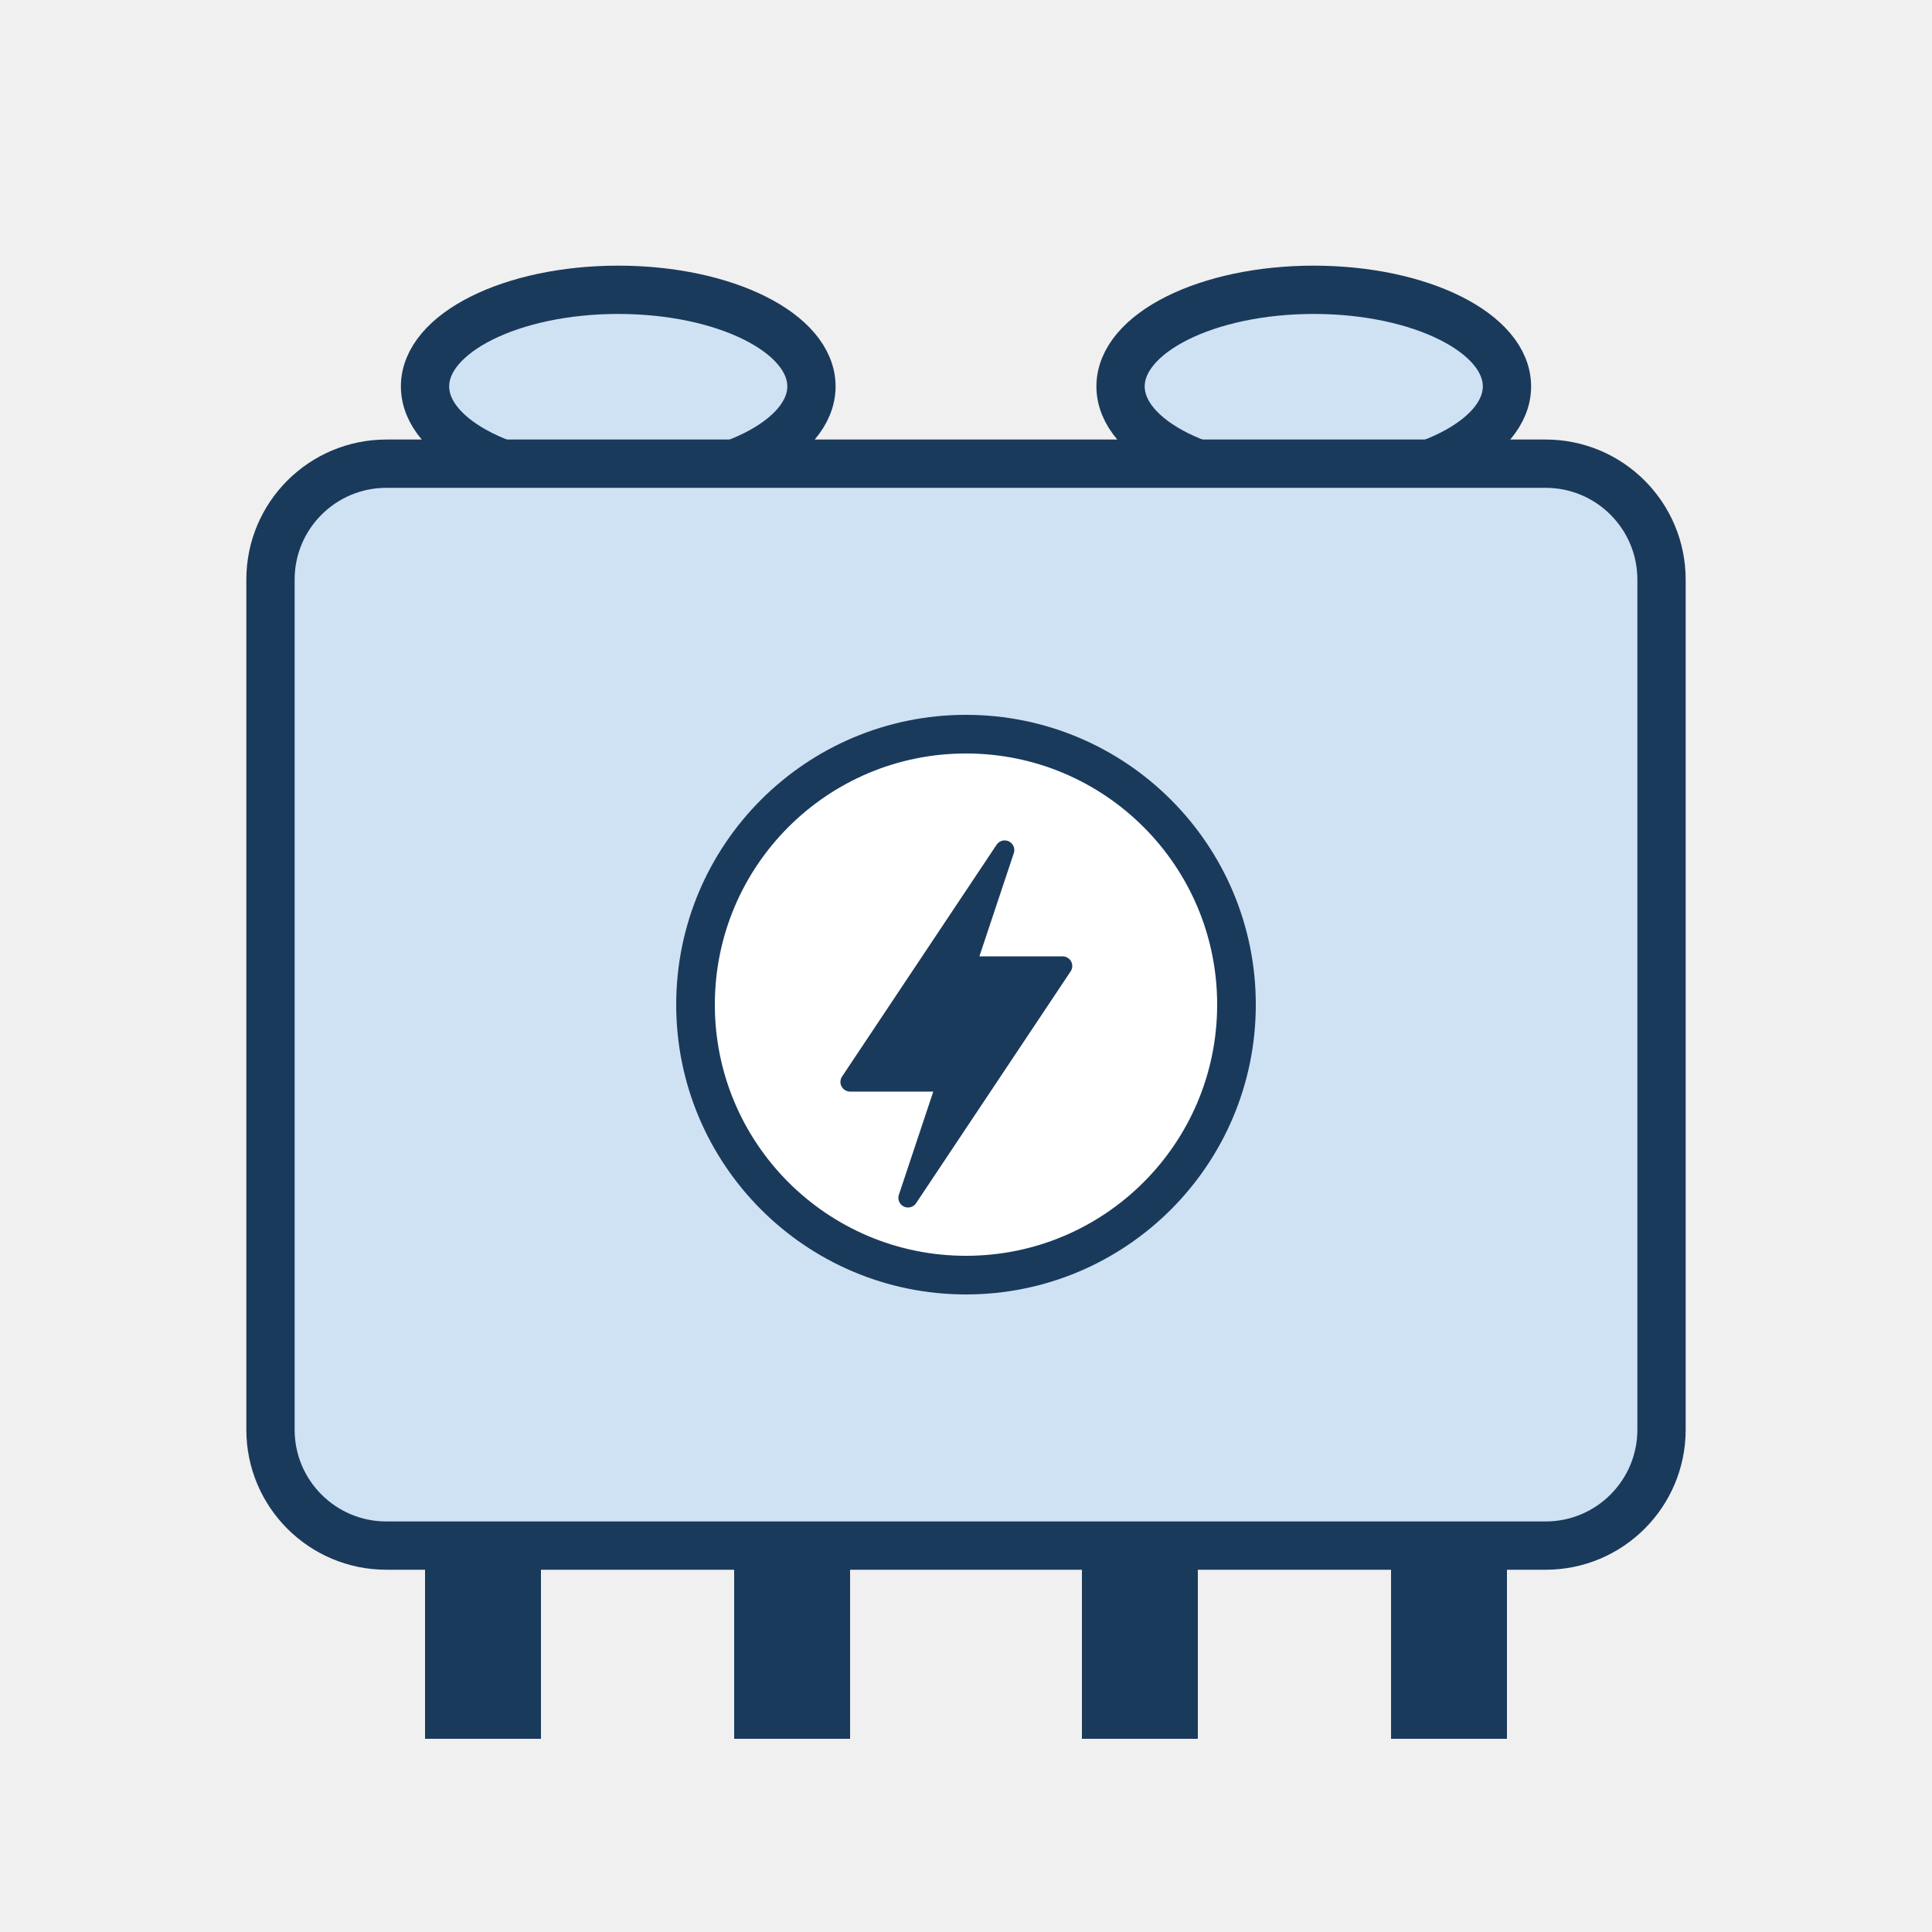
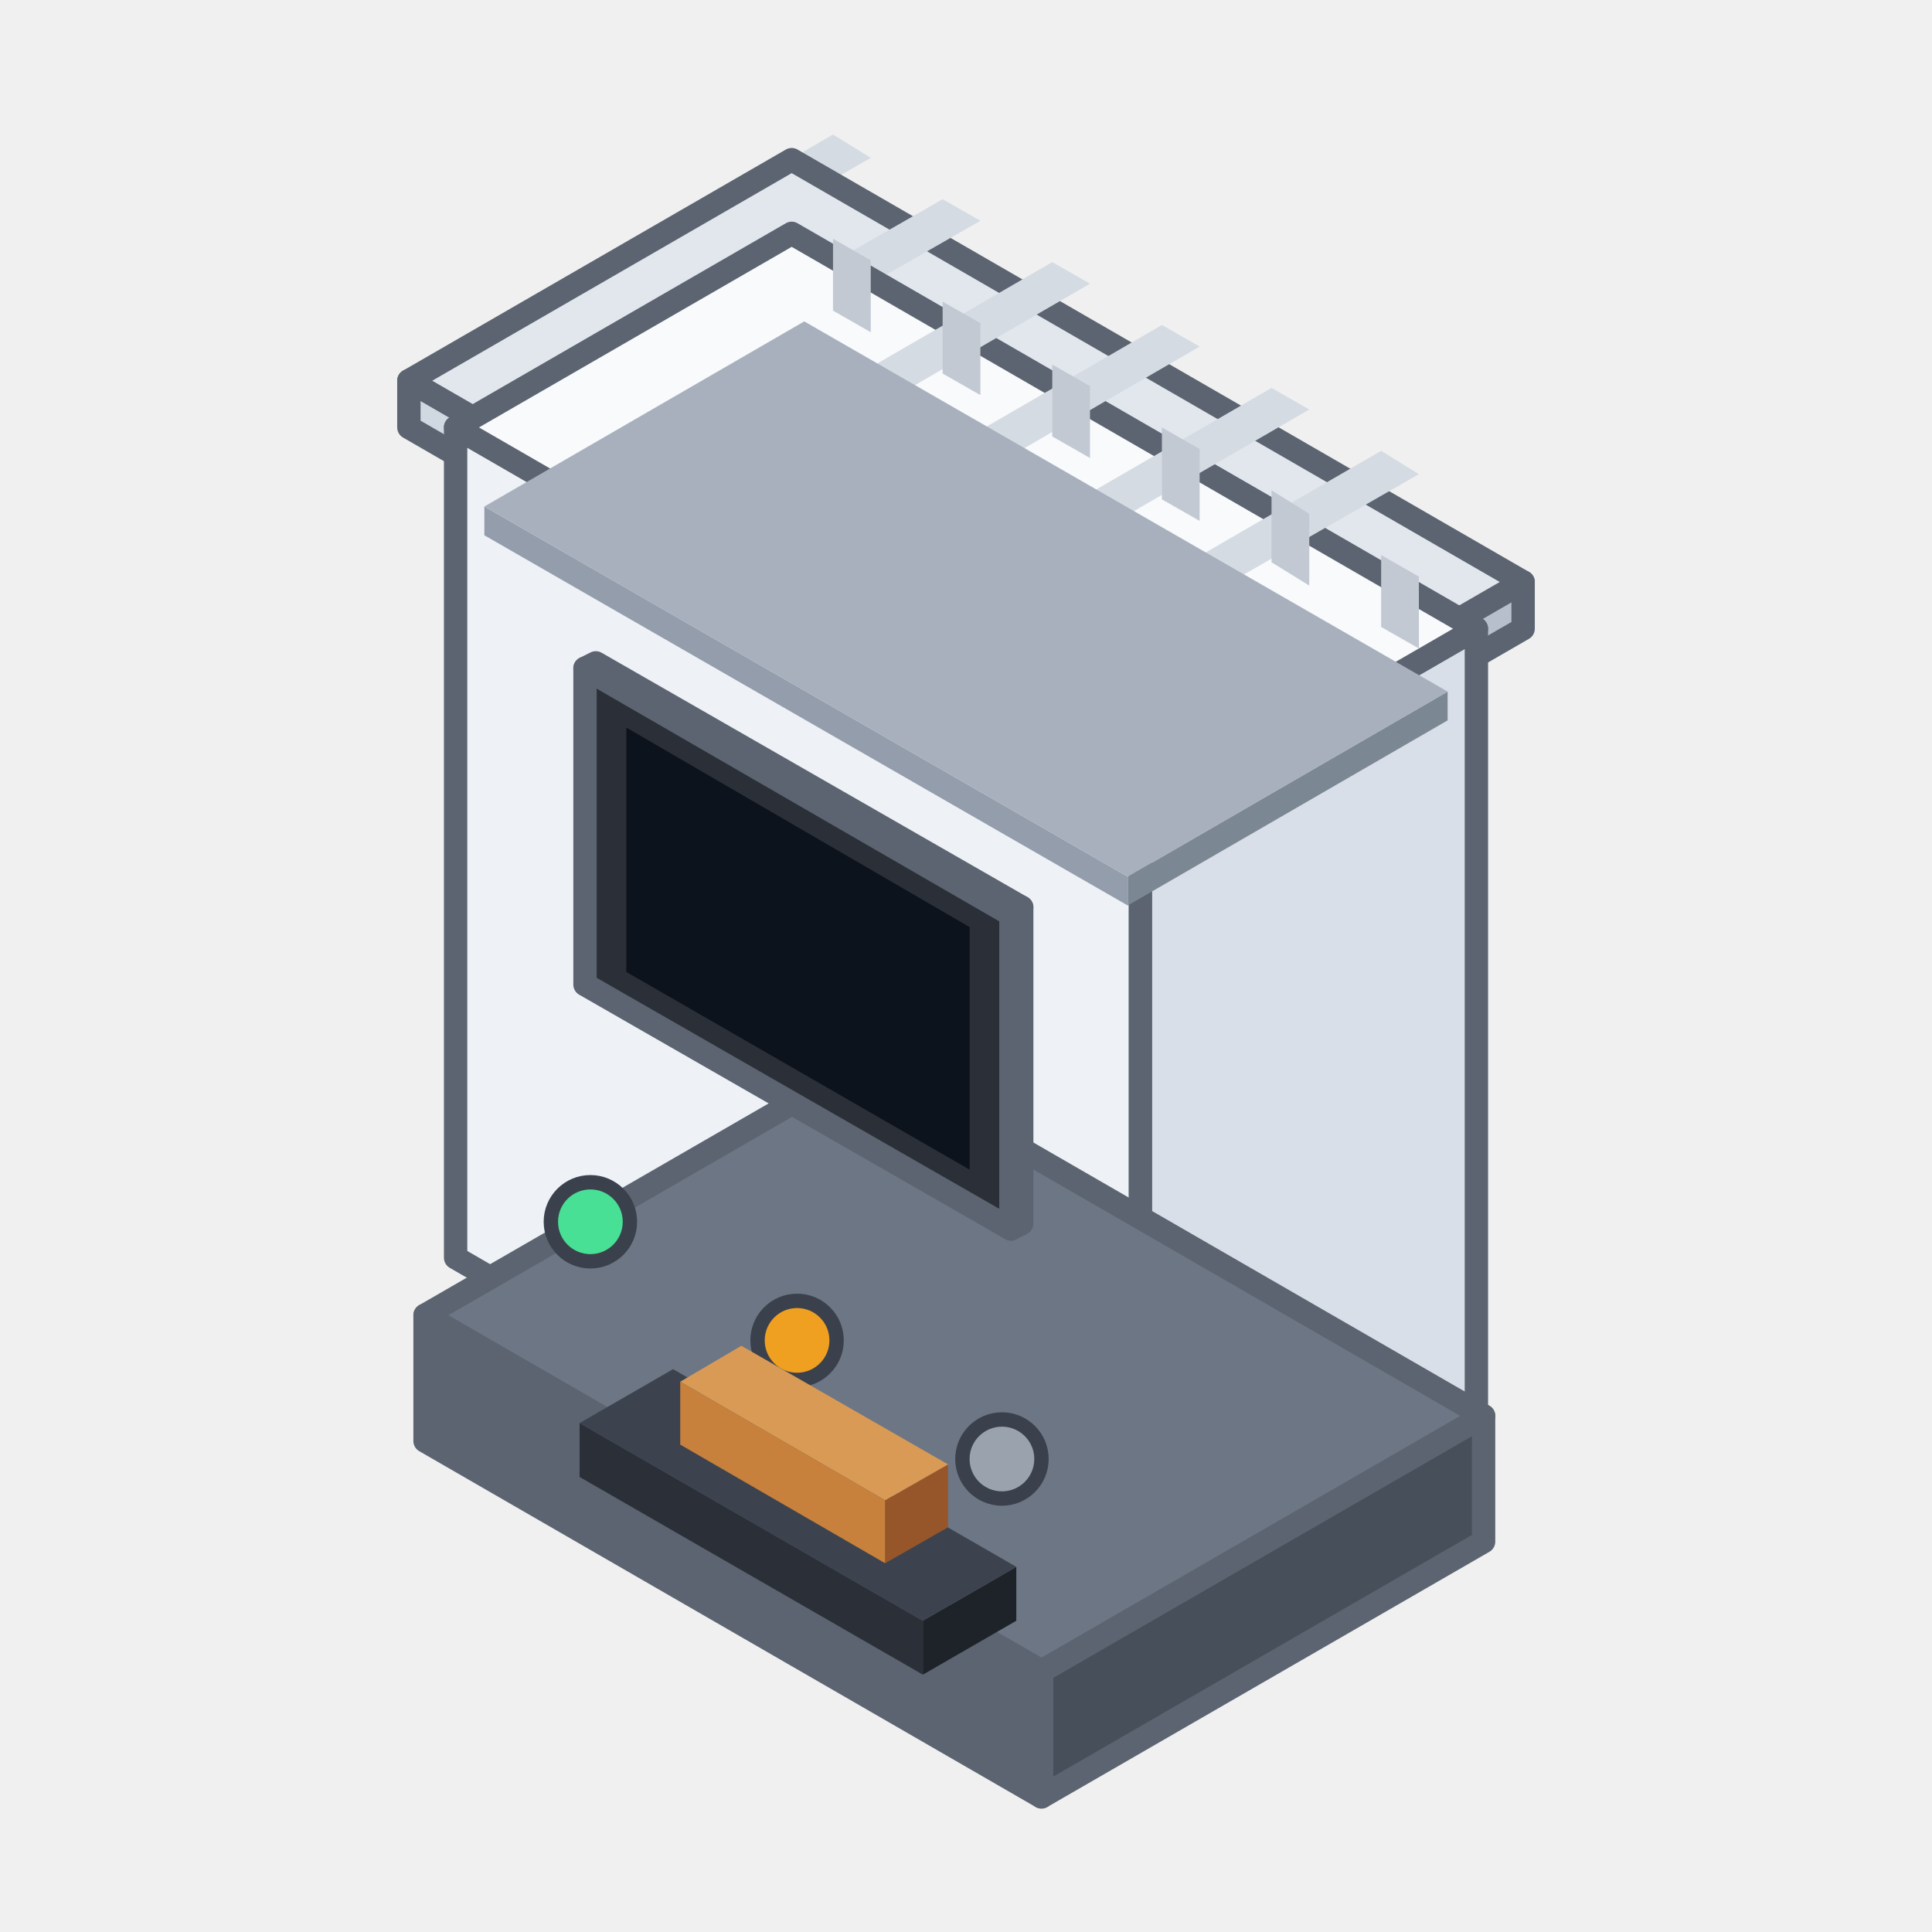
<svg xmlns="http://www.w3.org/2000/svg" viewBox="0 0 100 100" width="100" height="100">
-   <ellipse cx="32" cy="20" rx="10" ry="5" fill="#cfe2f3" stroke="#1a3a5c" stroke-width="2.5" />
-   <ellipse cx="68" cy="20" rx="10" ry="5" fill="#cfe2f3" stroke="#1a3a5c" stroke-width="2.5" />
-   <rect x="14" y="24" width="72" height="56" rx="6" ry="6" fill="#cfe2f3" stroke="#1a3a5c" stroke-width="2.5" stroke-linejoin="round" />
-   <circle cx="50" cy="52" r="14" fill="#ffffff" stroke="#1a3a5c" stroke-width="2" />
-   <path d="M52 44 L44 56 L49 56 L47 62 L55 50 L50 50 Z" fill="#1a3a5c" stroke="#1a3a5c" stroke-width="1" stroke-linejoin="round" />
-   <rect x="22" y="80" width="6" height="10" fill="#1a3a5c" />
-   <rect x="38" y="80" width="6" height="10" fill="#1a3a5c" />
-   <rect x="56" y="80" width="6" height="10" fill="#1a3a5c" />
-   <rect x="72" y="80" width="6" height="10" fill="#1a3a5c" />
+   <g transform="translate(50.00 76.82) scale(0.9302)">
+     <polygon points="-7.4,-75.1 -5.3,-73.8 -21.0,-64.8 -23.1,-66.0" fill="#d5dbe3" />
+     <polygon points="31.0,-47.6 9.7,-35.3 9.7,-37.9 31.0,-50.2" fill="#b6bfcb" stroke="#5b6470" stroke-width="1.3" stroke-linejoin="round" />
+     <polygon points="-31.0,-58.8 9.7,-35.3 9.7,-37.9 -31.0,-61.4" fill="#d0d8e1" stroke="#5b6470" stroke-width="1.3" stroke-linejoin="round" />
+     <polygon points="-9.7,-73.7 31.0,-50.2 9.7,-37.9 -31.0,-61.4" fill="#e2e7ee" stroke="#5b6470" stroke-width="1.3" stroke-linejoin="round" />
+     <polygon points="-1.3,-71.5 0.8,-70.3 -14.9,-61.3 -17.0,-62.5" fill="#d5dbe3" />
+     <polygon points="28.4,-1.4 9.7,9.4 9.7,-36.8 28.4,-47.6" fill="#d9dfe8" stroke="#5b6470" stroke-width="1.3" stroke-linejoin="round" />
+     <polygon points="-28.4,-12.6 9.7,9.4 9.7,-36.8 -28.4,-58.8" fill="#eef1f6" stroke="#5b6470" stroke-width="1.3" stroke-linejoin="round" />
+     <polygon points="-9.7,-69.6 28.4,-47.6 9.7,-36.8 -28.4,-58.8" fill="#f8fafc" stroke="#5b6470" stroke-width="1.3" stroke-linejoin="round" />
+     <polygon points="-7.4,-69.3 -5.3,-68.1 -5.3,-64.1 -7.4,-65.3" fill="#c2c9d3" />
+     <polygon points="4.8,-68.0 6.9,-66.8 -8.8,-57.7 -10.9,-58.9" fill="#d5dbe3" />
+     <polygon points="-1.3,-65.8 0.8,-64.6 0.8,-60.6 -1.3,-61.8" fill="#c2c9d3" />
+     <polygon points="10.9,-64.5 13.0,-63.3 -2.7,-54.2 -4.8,-55.4" fill="#d5dbe3" />
+     <polygon points="4.8,-62.3 6.9,-61.1 6.9,-57.1 4.8,-58.3" fill="#c2c9d3" />
+     <polygon points="17.0,-61.0 19.1,-59.8 3.4,-50.7 1.3,-51.9" fill="#d5dbe3" />
+     <polygon points="10.9,-58.8 13.0,-57.6 13.0,-53.6 10.9,-54.8" fill="#c2c9d3" />
+     <polygon points="23.1,-57.5 25.2,-56.2 9.5,-47.2 7.4,-48.4" fill="#d5dbe3" />
+     <polygon points="17.0,-55.3 19.1,-54.0 19.1,-50.0 17.0,-51.3" fill="#c2c9d3" />
+     <polygon points="23.1,-51.7 25.2,-50.5 25.2,-46.5 23.1,-47.7" fill="#c2c9d3" />
+     <text x="-9.4" y="-29.7" font-family="Arial,Helvetica,sans-serif" font-size="6.5" font-weight="700" fill="#cfe2ee" text-anchor="middle" dominant-baseline="central">PV</text>
+     <polygon points="28.8,3.2 4.2,17.4 4.2,10.4 28.8,-3.8" fill="#474f5a" stroke="#5b6470" stroke-width="1.3" stroke-linejoin="round" />
+     <polygon points="-30.1,-2.4 4.2,17.4 4.2,10.4 -30.1,-9.4" fill="#5b6470" stroke="#5b6470" stroke-width="1.3" stroke-linejoin="round" />
+     <polygon points="-5.5,-23.6 28.8,-3.8 4.2,10.4 -30.1,-9.4" fill="#6d7684" stroke="#5b6470" stroke-width="1.3" stroke-linejoin="round" />
+     <circle cx="-20.9" cy="-14.6" r="2.2" fill="#48e094" stroke="#3a414c" stroke-width="0.8" />
+     <circle cx="-9.4" cy="-8.0" r="2.2" fill="#f0a020" stroke="#3a414c" stroke-width="0.8" />
+     <circle cx="2.0" cy="-1.4" r="2.2" fill="#99a2ad" stroke="#3a414c" stroke-width="0.8" />
+     <polygon points="3.1,-14.5 2.5,-14.2 2.5,-31.7 3.1,-32.1" fill="#1e232a" stroke="#5b6470" stroke-width="1.3" stroke-linejoin="round" />
+     <polygon points="-21.2,-27.8 2.5,-14.2 2.5,-31.7 -21.2,-45.4" fill="#2b3038" stroke="#5b6470" stroke-width="1.3" stroke-linejoin="round" />
+     <polygon points="-20.6,-45.7 3.1,-32.1 2.5,-31.7 -21.2,-45.4" fill="#3c434e" stroke="#5b6470" stroke-width="1.3" stroke-linejoin="round" />
+     <polygon points="-18.9,-42.1 0.2,-31.0 0.2,-17.5 -18.9,-28.5" fill="#0d131c" />
+     <polygon points="26.8,-42.5 9.0,-32.2 9.0,-33.8 26.8,-44.1" fill="#7c8794" />
+     <polygon points="-26.8,-52.8 9.0,-32.2 9.0,-33.8 -26.8,-54.4" fill="#939dab" />
+     <polygon points="-9.0,-64.7 26.8,-44.1 9.0,-33.8 -26.8,-54.4" fill="#a7b0bc" />
+     <polygon points="2.8,7.6 -2.4,10.6 -2.4,7.6 2.8,4.6" fill="#1e232a" />
+     <polygon points="-21.5,-0.4 -2.4,10.6 -2.4,7.6 -21.5,-3.4" fill="#2b3038" />
+     <polygon points="-16.3,-6.4 2.8,4.6 -2.4,7.6 -21.5,-3.4" fill="#3c434e" />
+     <polygon points="-1.0,2.4 -4.5,4.4 -4.5,0.9 -1.0,-1.1" fill="#96562a" />
+     <polygon points="-15.9,-2.2 -4.5,4.4 -4.5,0.9 -15.9,-5.7" fill="#c8813c" />
+     <polygon points="-12.5,-7.7 -1.0,-1.1 -4.5,0.9 -15.9,-5.7" fill="#d99a55" />
+   </g>
</svg>
